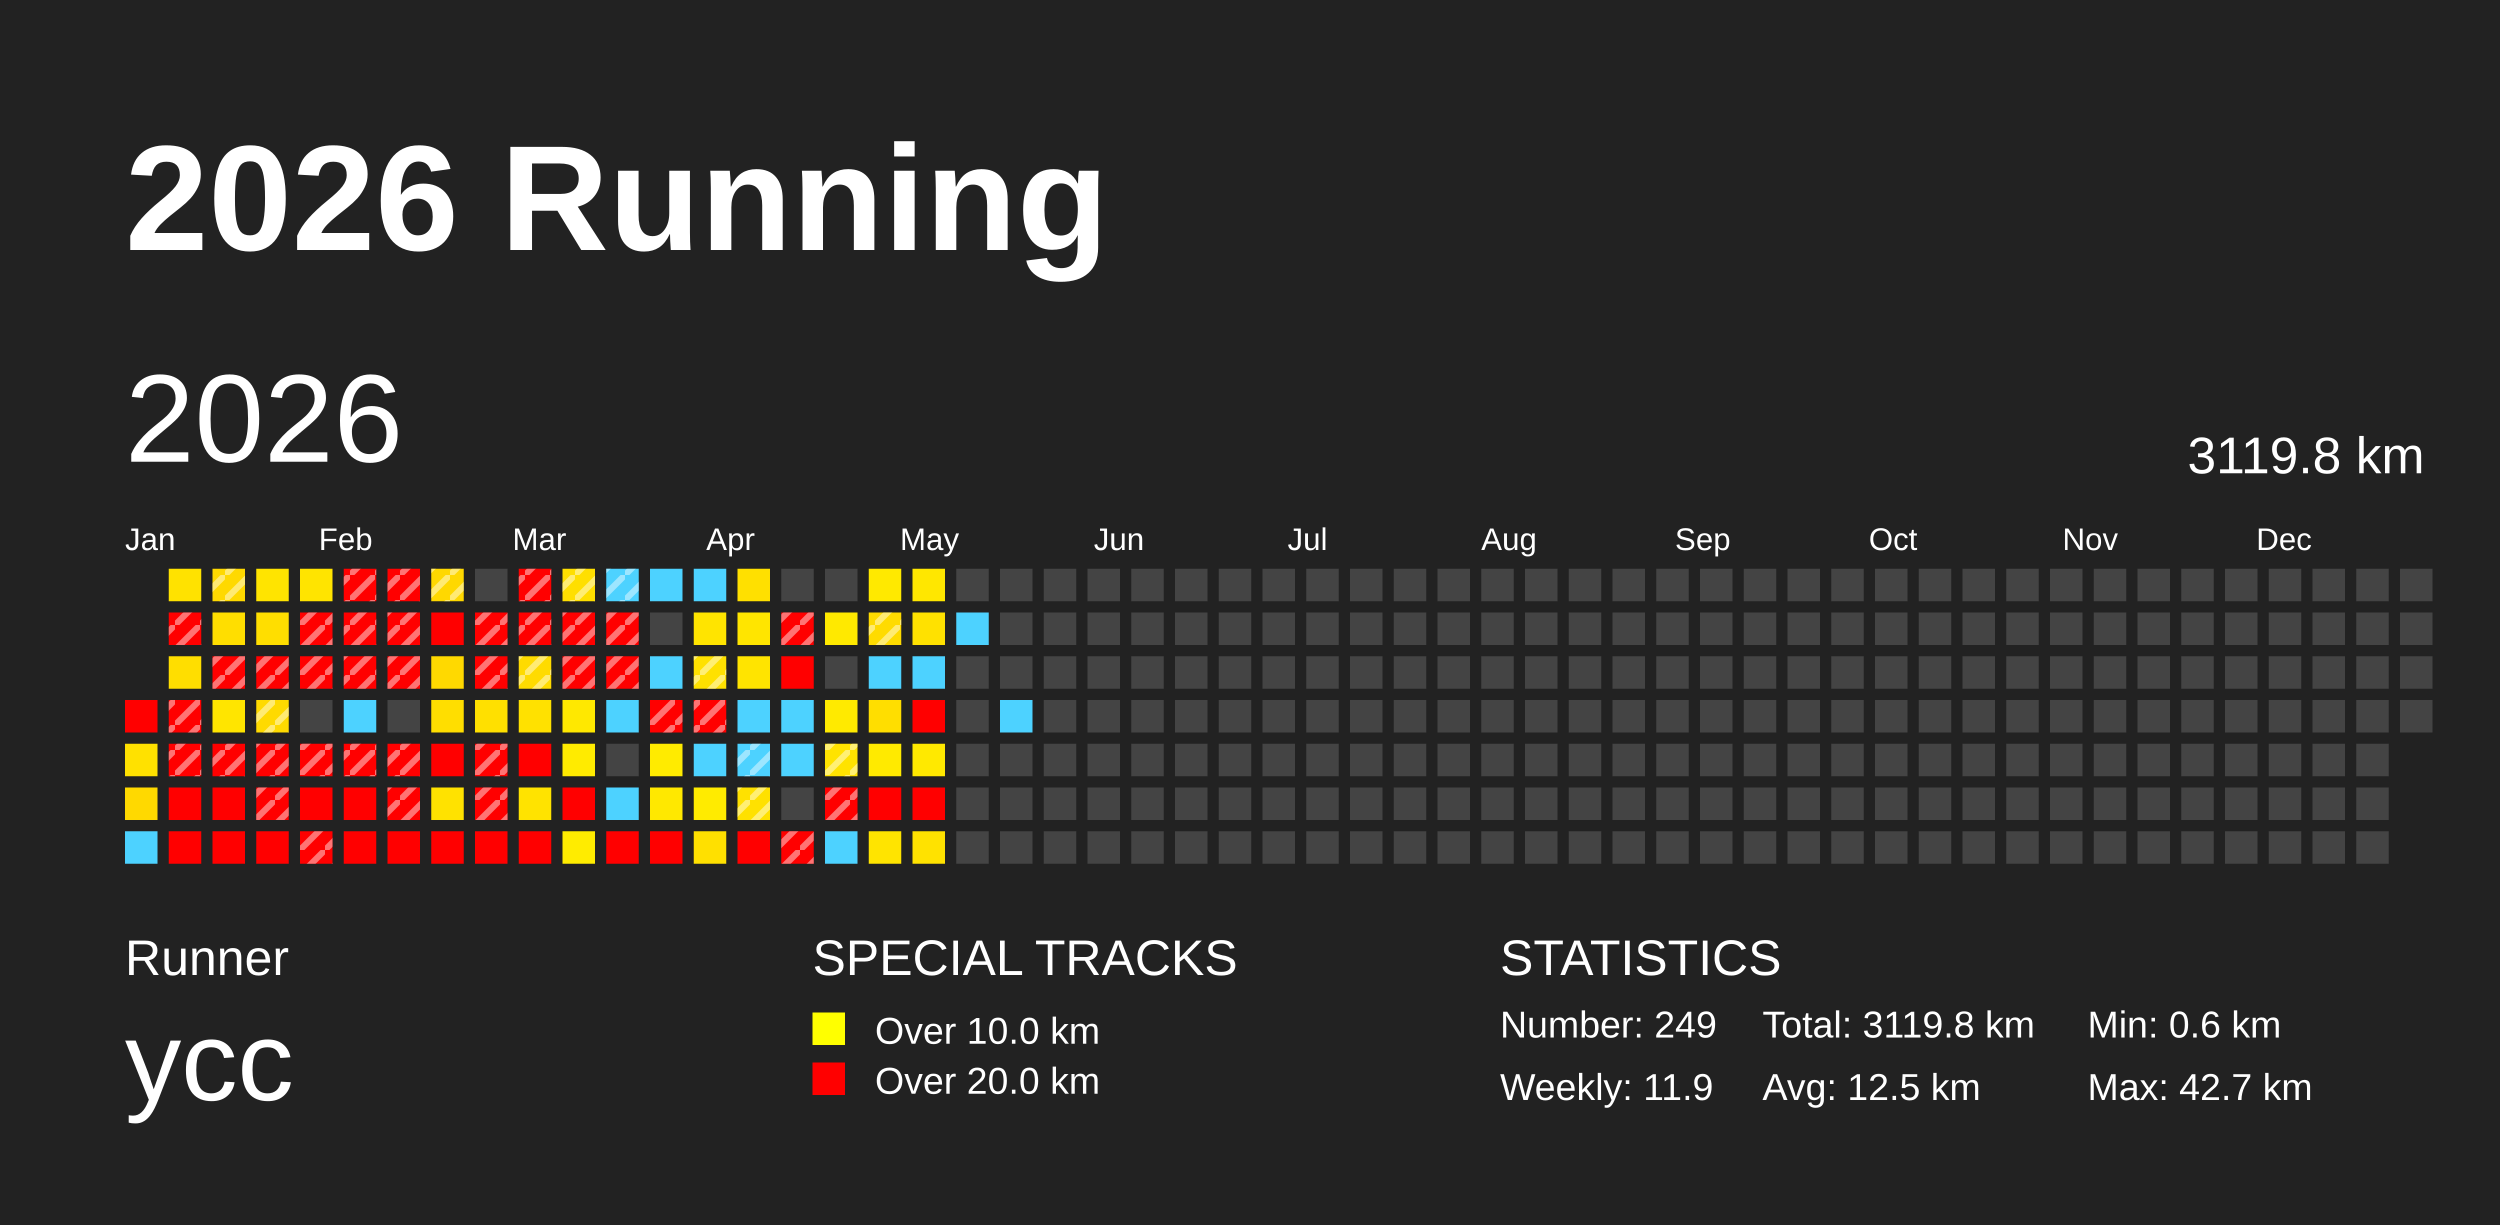
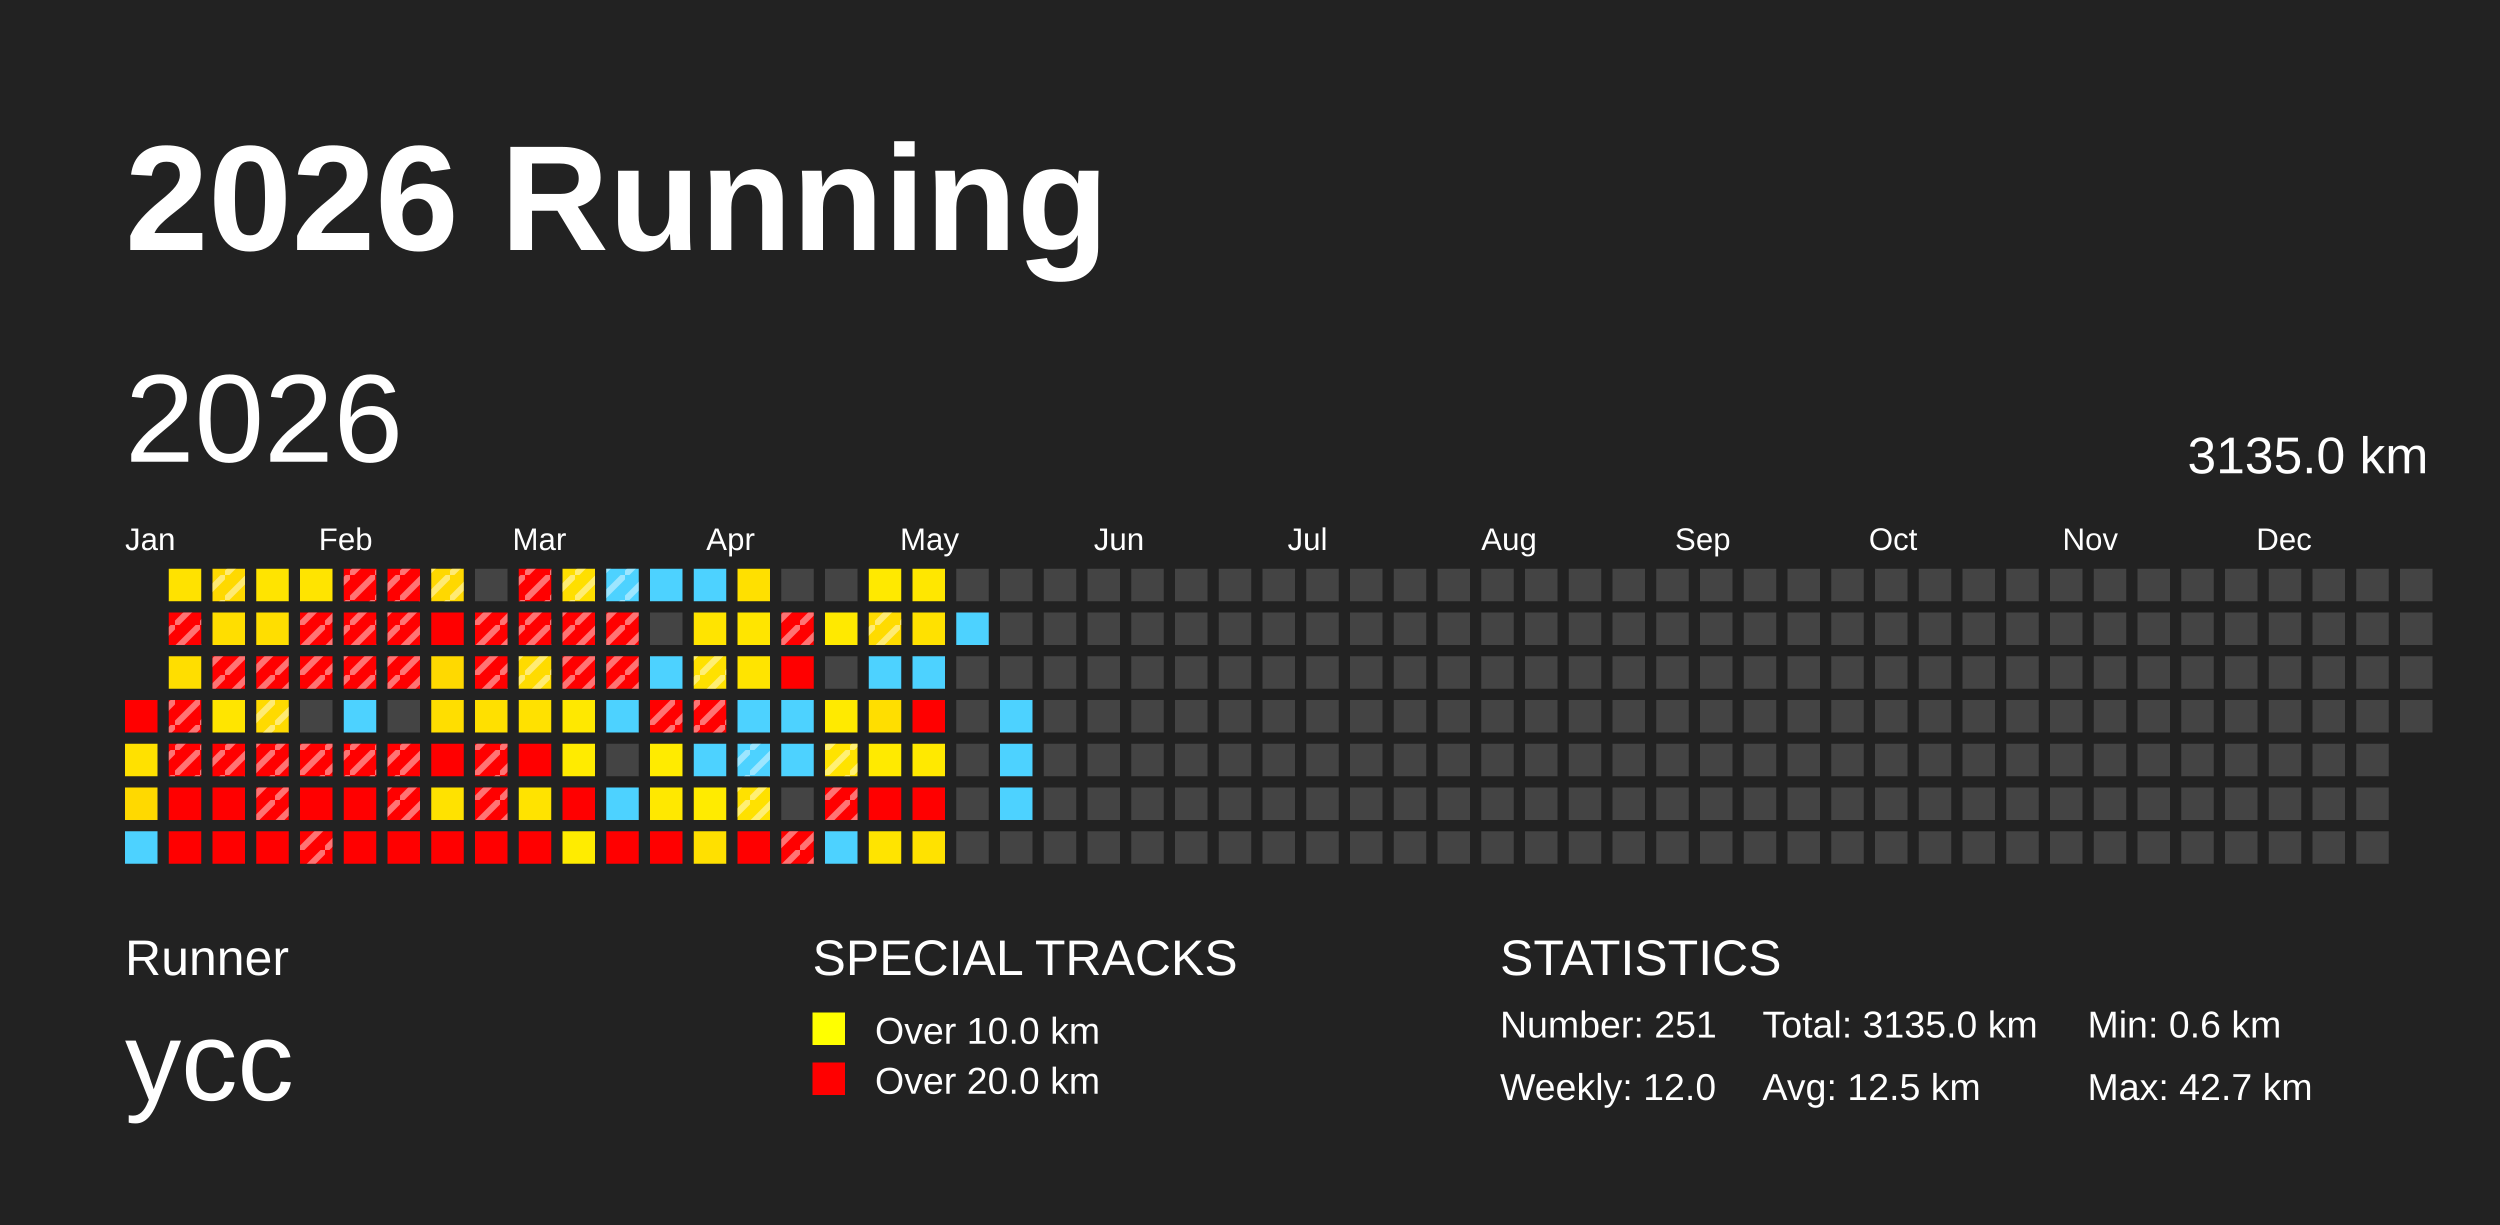
<svg xmlns="http://www.w3.org/2000/svg" baseProfile="full" height="98mm" version="1.1" viewBox="0,0,200,98" width="200mm">
  <defs>
    <pattern height="2" id="indoor-stripe" patternUnits="userSpaceOnUse" width="2">
      <line stroke="white" stroke-opacity="0.45" stroke-width="0.5" x1="0" x2="2" y1="2" y2="0" />
    </pattern>
  </defs>
  <rect fill="#222222" height="98" width="200" x="0" y="0" />
  <text fill="#FFFFFF" style="font-size:12px; font-family:Arial; font-weight:bold;" x="10" y="20">2026 Running</text>
  <text fill="#FFFFFF" style="font-size:4px; font-family:Arial" x="10" y="78">Runner</text>
  <text fill="#FFFFFF" style="font-size:9px; font-family:Arial" x="10" y="88">ycc</text>
  <text fill="#FFFFFF" style="font-size:4px; font-family:Arial" x="65" y="78">SPECIAL TRACKS</text>
  <rect fill="yellow" height="2.6" width="2.6" x="65" y="81" />
  <text fill="#FFFFFF" style="font-size:3px; font-family:Arial" x="70" y="83.5">Over 10.0 km</text>
  <rect fill="red" height="2.6" width="2.6" x="65" y="85" />
  <text fill="#FFFFFF" style="font-size:3px; font-family:Arial" x="70" y="87.5">Over 20.0 km</text>
  <text fill="#FFFFFF" style="font-size:4px; font-family:Arial" x="120" y="78">STATISTICS</text>
-   <text fill="#FFFFFF" style="font-size:3px; font-family:Arial" x="120" y="83">Number: 249</text>
-   <text fill="#FFFFFF" style="font-size:3px; font-family:Arial" x="120" y="88">Weekly: 11.9</text>
-   <text fill="#FFFFFF" style="font-size:3px; font-family:Arial" x="141" y="83">Total: 3119.8 km</text>
+   <text fill="#FFFFFF" style="font-size:3px; font-family:Arial" x="120" y="83">Number: 251</text>
+   <text fill="#FFFFFF" style="font-size:3px; font-family:Arial" x="120" y="88">Weekly: 12.0</text>
+   <text fill="#FFFFFF" style="font-size:3px; font-family:Arial" x="141" y="83">Total: 3135.0 km</text>
  <text fill="#FFFFFF" style="font-size:3px; font-family:Arial" x="141" y="88">Avg: 12.5 km</text>
  <text fill="#FFFFFF" style="font-size:3px; font-family:Arial" x="167" y="83">Min: 0.6 km</text>
  <text fill="#FFFFFF" style="font-size:3px; font-family:Arial" x="167" y="88">Max: 42.7 km</text>
  <text dominant-baseline="hanging" fill="#FFFFFF" style="font-size:10.0px; font-family:Arial;" x="10" y="30">2026</text>
-   <text dominant-baseline="hanging" fill="#FFFFFF" style="font-size:4.125px; font-family:Arial;" x="175" y="35">3119.8 km</text>
+   <text dominant-baseline="hanging" fill="#FFFFFF" style="font-size:4.125px; font-family:Arial;" x="175" y="35">3135.0 km</text>
  <text fill="#FFFFFF" style="font-size:2.5px; font-family:Arial" x="10.0" y="44">Jan</text>
  <text fill="#FFFFFF" style="font-size:2.5px; font-family:Arial" x="25.5" y="44">Feb</text>
  <text fill="#FFFFFF" style="font-size:2.5px; font-family:Arial" x="41.0" y="44">Mar</text>
  <text fill="#FFFFFF" style="font-size:2.5px; font-family:Arial" x="56.5" y="44">Apr</text>
  <text fill="#FFFFFF" style="font-size:2.5px; font-family:Arial" x="72.0" y="44">May</text>
  <text fill="#FFFFFF" style="font-size:2.5px; font-family:Arial" x="87.5" y="44">Jun</text>
  <text fill="#FFFFFF" style="font-size:2.5px; font-family:Arial" x="103.0" y="44">Jul</text>
  <text fill="#FFFFFF" style="font-size:2.5px; font-family:Arial" x="118.5" y="44">Aug</text>
  <text fill="#FFFFFF" style="font-size:2.5px; font-family:Arial" x="134.0" y="44">Sep</text>
  <text fill="#FFFFFF" style="font-size:2.5px; font-family:Arial" x="149.5" y="44">Oct</text>
  <text fill="#FFFFFF" style="font-size:2.5px; font-family:Arial" x="165.0" y="44">Nov</text>
  <text fill="#FFFFFF" style="font-size:2.5px; font-family:Arial" x="180.5" y="44">Dec</text>
  <rect fill="red" height="2.6" width="2.6" x="10.0" y="56.0" />
  <rect fill="#ffe100" height="2.6" width="2.6" x="10.0" y="59.5" />
  <rect fill="#ffd900" height="2.6" width="2.6" x="10.0" y="63.0" />
  <rect fill="#4dd2ff" height="2.6" width="2.6" x="10.0" y="66.5" />
  <rect fill="#ffe200" height="2.6" width="2.6" x="13.5" y="45.5" />
  <rect fill="red" height="2.6" width="2.6" x="13.5" y="49.0" />
  <rect fill="url(#indoor-stripe)" height="2.6" width="2.6" x="13.5" y="49.0" />
  <rect fill="#ffde00" height="2.6" width="2.6" x="13.5" y="52.5" />
  <rect fill="red" height="2.6" width="2.6" x="13.5" y="56.0" />
  <rect fill="url(#indoor-stripe)" height="2.6" width="2.6" x="13.5" y="56.0" />
  <rect fill="red" height="2.6" width="2.6" x="13.5" y="59.5" />
  <rect fill="url(#indoor-stripe)" height="2.6" width="2.6" x="13.5" y="59.5" />
  <rect fill="red" height="2.6" width="2.6" x="13.5" y="63.0" />
  <rect fill="red" height="2.6" width="2.6" x="13.5" y="66.5" />
  <rect fill="#ffd900" height="2.6" width="2.6" x="17.0" y="45.5" />
  <rect fill="url(#indoor-stripe)" height="2.6" width="2.6" x="17.0" y="45.5" />
  <rect fill="#ffde00" height="2.6" width="2.6" x="17.0" y="49.0" />
  <rect fill="red" height="2.6" width="2.6" x="17.0" y="52.5" />
  <rect fill="url(#indoor-stripe)" height="2.6" width="2.6" x="17.0" y="52.5" />
  <rect fill="#ffe500" height="2.6" width="2.6" x="17.0" y="56.0" />
  <rect fill="red" height="2.6" width="2.6" x="17.0" y="59.5" />
  <rect fill="url(#indoor-stripe)" height="2.6" width="2.6" x="17.0" y="59.5" />
  <rect fill="red" height="2.6" width="2.6" x="17.0" y="63.0" />
  <rect fill="red" height="2.6" width="2.6" x="17.0" y="66.5" />
  <rect fill="#ffe400" height="2.6" width="2.6" x="20.5" y="45.5" />
  <rect fill="#ffde00" height="2.6" width="2.6" x="20.5" y="49.0" />
  <rect fill="red" height="2.6" width="2.6" x="20.5" y="52.5" />
  <rect fill="url(#indoor-stripe)" height="2.6" width="2.6" x="20.5" y="52.5" />
  <rect fill="#ffda00" height="2.6" width="2.6" x="20.5" y="56.0" />
  <rect fill="url(#indoor-stripe)" height="2.6" width="2.6" x="20.5" y="56.0" />
  <rect fill="red" height="2.6" width="2.6" x="20.5" y="59.5" />
  <rect fill="url(#indoor-stripe)" height="2.6" width="2.6" x="20.5" y="59.5" />
  <rect fill="red" height="2.6" width="2.6" x="20.5" y="63.0" />
  <rect fill="url(#indoor-stripe)" height="2.6" width="2.6" x="20.5" y="63.0" />
  <rect fill="red" height="2.6" width="2.6" x="20.5" y="66.5" />
  <rect fill="#ffe400" height="2.6" width="2.6" x="24.0" y="45.5" />
  <rect fill="red" height="2.6" width="2.6" x="24.0" y="49.0" />
  <rect fill="url(#indoor-stripe)" height="2.6" width="2.6" x="24.0" y="49.0" />
  <rect fill="red" height="2.6" width="2.6" x="24.0" y="52.5" />
  <rect fill="url(#indoor-stripe)" height="2.6" width="2.6" x="24.0" y="52.5" />
  <rect fill="#444444" height="2.6" width="2.6" x="24.0" y="56.0" />
  <rect fill="red" height="2.6" width="2.6" x="24.0" y="59.5" />
  <rect fill="url(#indoor-stripe)" height="2.6" width="2.6" x="24.0" y="59.5" />
  <rect fill="red" height="2.6" width="2.6" x="24.0" y="63.0" />
  <rect fill="red" height="2.6" width="2.6" x="24.0" y="66.5" />
  <rect fill="url(#indoor-stripe)" height="2.6" width="2.6" x="24.0" y="66.5" />
  <rect fill="red" height="2.6" width="2.6" x="27.5" y="45.5" />
  <rect fill="url(#indoor-stripe)" height="2.6" width="2.6" x="27.5" y="45.5" />
  <rect fill="red" height="2.6" width="2.6" x="27.5" y="49.0" />
  <rect fill="url(#indoor-stripe)" height="2.6" width="2.6" x="27.5" y="49.0" />
  <rect fill="red" height="2.6" width="2.6" x="27.5" y="52.5" />
  <rect fill="url(#indoor-stripe)" height="2.6" width="2.6" x="27.5" y="52.5" />
  <rect fill="#4dd2ff" height="2.6" width="2.6" x="27.5" y="56.0" />
  <rect fill="red" height="2.6" width="2.6" x="27.5" y="59.5" />
  <rect fill="url(#indoor-stripe)" height="2.6" width="2.6" x="27.5" y="59.5" />
  <rect fill="red" height="2.6" width="2.6" x="27.5" y="63.0" />
  <rect fill="red" height="2.6" width="2.6" x="27.5" y="66.5" />
  <rect fill="red" height="2.6" width="2.6" x="31.0" y="45.5" />
  <rect fill="url(#indoor-stripe)" height="2.6" width="2.6" x="31.0" y="45.5" />
  <rect fill="red" height="2.6" width="2.6" x="31.0" y="49.0" />
  <rect fill="url(#indoor-stripe)" height="2.6" width="2.6" x="31.0" y="49.0" />
  <rect fill="red" height="2.6" width="2.6" x="31.0" y="52.5" />
  <rect fill="url(#indoor-stripe)" height="2.6" width="2.6" x="31.0" y="52.5" />
  <rect fill="#444444" height="2.6" width="2.6" x="31.0" y="56.0" />
  <rect fill="red" height="2.6" width="2.6" x="31.0" y="59.5" />
  <rect fill="url(#indoor-stripe)" height="2.6" width="2.6" x="31.0" y="59.5" />
  <rect fill="red" height="2.6" width="2.6" x="31.0" y="63.0" />
  <rect fill="url(#indoor-stripe)" height="2.6" width="2.6" x="31.0" y="63.0" />
  <rect fill="red" height="2.6" width="2.6" x="31.0" y="66.5" />
  <rect fill="#ffd800" height="2.6" width="2.6" x="34.5" y="45.5" />
  <rect fill="url(#indoor-stripe)" height="2.6" width="2.6" x="34.5" y="45.5" />
  <rect fill="red" height="2.6" width="2.6" x="34.5" y="49.0" />
  <rect fill="#ffd900" height="2.6" width="2.6" x="34.5" y="52.5" />
  <rect fill="#ffde00" height="2.6" width="2.6" x="34.5" y="56.0" />
  <rect fill="red" height="2.6" width="2.6" x="34.5" y="59.5" />
  <rect fill="#ffe200" height="2.6" width="2.6" x="34.5" y="63.0" />
  <rect fill="red" height="2.6" width="2.6" x="34.5" y="66.5" />
  <rect fill="#444444" height="2.6" width="2.6" x="38.0" y="45.5" />
  <rect fill="red" height="2.6" width="2.6" x="38.0" y="49.0" />
  <rect fill="url(#indoor-stripe)" height="2.6" width="2.6" x="38.0" y="49.0" />
  <rect fill="red" height="2.6" width="2.6" x="38.0" y="52.5" />
  <rect fill="url(#indoor-stripe)" height="2.6" width="2.6" x="38.0" y="52.5" />
  <rect fill="#ffe000" height="2.6" width="2.6" x="38.0" y="56.0" />
  <rect fill="red" height="2.6" width="2.6" x="38.0" y="59.5" />
  <rect fill="url(#indoor-stripe)" height="2.6" width="2.6" x="38.0" y="59.5" />
  <rect fill="red" height="2.6" width="2.6" x="38.0" y="63.0" />
  <rect fill="url(#indoor-stripe)" height="2.6" width="2.6" x="38.0" y="63.0" />
  <rect fill="red" height="2.6" width="2.6" x="38.0" y="66.5" />
  <rect fill="red" height="2.6" width="2.6" x="41.5" y="45.5" />
  <rect fill="url(#indoor-stripe)" height="2.6" width="2.6" x="41.5" y="45.5" />
  <rect fill="red" height="2.6" width="2.6" x="41.5" y="49.0" />
  <rect fill="url(#indoor-stripe)" height="2.6" width="2.6" x="41.5" y="49.0" />
  <rect fill="#ffdb00" height="2.6" width="2.6" x="41.5" y="52.5" />
  <rect fill="url(#indoor-stripe)" height="2.6" width="2.6" x="41.5" y="52.5" />
  <rect fill="#ffe100" height="2.6" width="2.6" x="41.5" y="56.0" />
  <rect fill="red" height="2.6" width="2.6" x="41.5" y="59.5" />
  <rect fill="#ffe300" height="2.6" width="2.6" x="41.5" y="63.0" />
  <rect fill="red" height="2.6" width="2.6" x="41.5" y="66.5" />
  <rect fill="#ffdf00" height="2.6" width="2.6" x="45.0" y="45.5" />
  <rect fill="url(#indoor-stripe)" height="2.6" width="2.6" x="45.0" y="45.5" />
  <rect fill="red" height="2.6" width="2.6" x="45.0" y="49.0" />
  <rect fill="url(#indoor-stripe)" height="2.6" width="2.6" x="45.0" y="49.0" />
  <rect fill="red" height="2.6" width="2.6" x="45.0" y="52.5" />
  <rect fill="url(#indoor-stripe)" height="2.6" width="2.6" x="45.0" y="52.5" />
  <rect fill="#ffe800" height="2.6" width="2.6" x="45.0" y="56.0" />
  <rect fill="#ffeb00" height="2.6" width="2.6" x="45.0" y="59.5" />
  <rect fill="red" height="2.6" width="2.6" x="45.0" y="63.0" />
  <rect fill="#ffec00" height="2.6" width="2.6" x="45.0" y="66.5" />
  <rect fill="#4dd2ff" height="2.6" width="2.6" x="48.5" y="45.5" />
  <rect fill="url(#indoor-stripe)" height="2.6" width="2.6" x="48.5" y="45.5" />
  <rect fill="red" height="2.6" width="2.6" x="48.5" y="49.0" />
  <rect fill="url(#indoor-stripe)" height="2.6" width="2.6" x="48.5" y="49.0" />
  <rect fill="red" height="2.6" width="2.6" x="48.5" y="52.5" />
  <rect fill="url(#indoor-stripe)" height="2.6" width="2.6" x="48.5" y="52.5" />
  <rect fill="#4dd2ff" height="2.6" width="2.6" x="48.5" y="56.0" />
  <rect fill="#444444" height="2.6" width="2.6" x="48.5" y="59.5" />
  <rect fill="#4dd2ff" height="2.6" width="2.6" x="48.5" y="63.0" />
  <rect fill="red" height="2.6" width="2.6" x="48.5" y="66.5" />
  <rect fill="#4dd2ff" height="2.6" width="2.6" x="52.0" y="45.5" />
  <rect fill="#444444" height="2.6" width="2.6" x="52.0" y="49.0" />
  <rect fill="#4dd2ff" height="2.6" width="2.6" x="52.0" y="52.5" />
  <rect fill="red" height="2.6" width="2.6" x="52.0" y="56.0" />
  <rect fill="url(#indoor-stripe)" height="2.6" width="2.6" x="52.0" y="56.0" />
  <rect fill="#ffeb00" height="2.6" width="2.6" x="52.0" y="59.5" />
  <rect fill="#ffe800" height="2.6" width="2.6" x="52.0" y="63.0" />
  <rect fill="red" height="2.6" width="2.6" x="52.0" y="66.5" />
  <rect fill="#4dd2ff" height="2.6" width="2.6" x="55.5" y="45.5" />
  <rect fill="#ffe400" height="2.6" width="2.6" x="55.5" y="49.0" />
  <rect fill="#ffe100" height="2.6" width="2.6" x="55.5" y="52.5" />
  <rect fill="url(#indoor-stripe)" height="2.6" width="2.6" x="55.5" y="52.5" />
  <rect fill="red" height="2.6" width="2.6" x="55.5" y="56.0" />
  <rect fill="url(#indoor-stripe)" height="2.6" width="2.6" x="55.5" y="56.0" />
  <rect fill="#4dd2ff" height="2.6" width="2.6" x="55.5" y="59.5" />
  <rect fill="#ffeb00" height="2.6" width="2.6" x="55.5" y="63.0" />
  <rect fill="#ffe000" height="2.6" width="2.6" x="55.5" y="66.5" />
  <rect fill="#ffe000" height="2.6" width="2.6" x="59.0" y="45.5" />
  <rect fill="#ffe500" height="2.6" width="2.6" x="59.0" y="49.0" />
  <rect fill="#ffe400" height="2.6" width="2.6" x="59.0" y="52.5" />
  <rect fill="#4dd2ff" height="2.6" width="2.6" x="59.0" y="56.0" />
  <rect fill="#4dd2ff" height="2.6" width="2.6" x="59.0" y="59.5" />
  <rect fill="url(#indoor-stripe)" height="2.6" width="2.6" x="59.0" y="59.5" />
  <rect fill="#ffe100" height="2.6" width="2.6" x="59.0" y="63.0" />
  <rect fill="url(#indoor-stripe)" height="2.6" width="2.6" x="59.0" y="63.0" />
  <rect fill="red" height="2.6" width="2.6" x="59.0" y="66.5" />
  <rect fill="#444444" height="2.6" width="2.6" x="62.5" y="45.5" />
  <rect fill="red" height="2.6" width="2.6" x="62.5" y="49.0" />
  <rect fill="url(#indoor-stripe)" height="2.6" width="2.6" x="62.5" y="49.0" />
  <rect fill="red" height="2.6" width="2.6" x="62.5" y="52.5" />
  <rect fill="#4dd2ff" height="2.6" width="2.6" x="62.5" y="56.0" />
  <rect fill="#4dd2ff" height="2.6" width="2.6" x="62.5" y="59.5" />
  <rect fill="#444444" height="2.6" width="2.6" x="62.5" y="63.0" />
  <rect fill="red" height="2.6" width="2.6" x="62.5" y="66.5" />
  <rect fill="url(#indoor-stripe)" height="2.6" width="2.6" x="62.5" y="66.5" />
  <rect fill="#444444" height="2.6" width="2.6" x="66.0" y="45.5" />
  <rect fill="#ffe900" height="2.6" width="2.6" x="66.0" y="49.0" />
  <rect fill="#444444" height="2.6" width="2.6" x="66.0" y="52.5" />
  <rect fill="#ffea00" height="2.6" width="2.6" x="66.0" y="56.0" />
  <rect fill="#ffe300" height="2.6" width="2.6" x="66.0" y="59.5" />
  <rect fill="url(#indoor-stripe)" height="2.6" width="2.6" x="66.0" y="59.5" />
  <rect fill="red" height="2.6" width="2.6" x="66.0" y="63.0" />
  <rect fill="url(#indoor-stripe)" height="2.6" width="2.6" x="66.0" y="63.0" />
  <rect fill="#4dd2ff" height="2.6" width="2.6" x="66.0" y="66.5" />
  <rect fill="#ffe900" height="2.6" width="2.6" x="69.5" y="45.5" />
  <rect fill="#ffdb00" height="2.6" width="2.6" x="69.5" y="49.0" />
  <rect fill="url(#indoor-stripe)" height="2.6" width="2.6" x="69.5" y="49.0" />
  <rect fill="#4dd2ff" height="2.6" width="2.6" x="69.5" y="52.5" />
  <rect fill="#ffde00" height="2.6" width="2.6" x="69.5" y="56.0" />
  <rect fill="#ffea00" height="2.6" width="2.6" x="69.5" y="59.5" />
  <rect fill="red" height="2.6" width="2.6" x="69.5" y="63.0" />
  <rect fill="#ffe400" height="2.6" width="2.6" x="69.5" y="66.5" />
  <rect fill="#ffe700" height="2.6" width="2.6" x="73.0" y="45.5" />
  <rect fill="#ffe100" height="2.6" width="2.6" x="73.0" y="49.0" />
  <rect fill="#4dd2ff" height="2.6" width="2.6" x="73.0" y="52.5" />
  <rect fill="red" height="2.6" width="2.6" x="73.0" y="56.0" />
  <rect fill="#ffe900" height="2.6" width="2.6" x="73.0" y="59.5" />
  <rect fill="red" height="2.6" width="2.6" x="73.0" y="63.0" />
  <rect fill="#ffe200" height="2.6" width="2.6" x="73.0" y="66.5" />
  <rect fill="#444444" height="2.6" width="2.6" x="76.5" y="45.5" />
  <rect fill="#4dd2ff" height="2.6" width="2.6" x="76.5" y="49.0" />
  <rect fill="#444444" height="2.6" width="2.6" x="76.5" y="52.5" />
  <rect fill="#444444" height="2.6" width="2.6" x="76.5" y="56.0" />
  <rect fill="#444444" height="2.6" width="2.6" x="76.5" y="59.5" />
  <rect fill="#444444" height="2.6" width="2.6" x="76.5" y="63.0" />
  <rect fill="#444444" height="2.6" width="2.6" x="76.5" y="66.5" />
  <rect fill="#444444" height="2.6" width="2.6" x="80.0" y="45.5" />
  <rect fill="#444444" height="2.6" width="2.6" x="80.0" y="49.0" />
  <rect fill="#444444" height="2.6" width="2.6" x="80.0" y="52.5" />
  <rect fill="#4dd2ff" height="2.6" width="2.6" x="80.0" y="56.0" />
-   <rect fill="#444444" height="2.6" width="2.6" x="80.0" y="59.5" />
-   <rect fill="#444444" height="2.6" width="2.6" x="80.0" y="63.0" />
+   <rect fill="#4dd2ff" height="2.6" width="2.6" x="80.0" y="59.5" />
+   <rect fill="#4dd2ff" height="2.6" width="2.6" x="80.0" y="63.0" />
  <rect fill="#444444" height="2.6" width="2.6" x="80.0" y="66.5" />
  <rect fill="#444444" height="2.6" width="2.6" x="83.5" y="45.5" />
  <rect fill="#444444" height="2.6" width="2.6" x="83.5" y="49.0" />
  <rect fill="#444444" height="2.6" width="2.6" x="83.5" y="52.5" />
  <rect fill="#444444" height="2.6" width="2.6" x="83.5" y="56.0" />
  <rect fill="#444444" height="2.6" width="2.6" x="83.5" y="59.5" />
  <rect fill="#444444" height="2.6" width="2.6" x="83.5" y="63.0" />
  <rect fill="#444444" height="2.6" width="2.6" x="83.5" y="66.5" />
  <rect fill="#444444" height="2.6" width="2.6" x="87.0" y="45.5" />
  <rect fill="#444444" height="2.6" width="2.6" x="87.0" y="49.0" />
  <rect fill="#444444" height="2.6" width="2.6" x="87.0" y="52.5" />
  <rect fill="#444444" height="2.6" width="2.6" x="87.0" y="56.0" />
  <rect fill="#444444" height="2.6" width="2.6" x="87.0" y="59.5" />
  <rect fill="#444444" height="2.6" width="2.6" x="87.0" y="63.0" />
  <rect fill="#444444" height="2.6" width="2.6" x="87.0" y="66.5" />
  <rect fill="#444444" height="2.6" width="2.6" x="90.5" y="45.5" />
  <rect fill="#444444" height="2.6" width="2.6" x="90.5" y="49.0" />
  <rect fill="#444444" height="2.6" width="2.6" x="90.5" y="52.5" />
  <rect fill="#444444" height="2.6" width="2.6" x="90.5" y="56.0" />
  <rect fill="#444444" height="2.6" width="2.6" x="90.5" y="59.5" />
  <rect fill="#444444" height="2.6" width="2.6" x="90.5" y="63.0" />
  <rect fill="#444444" height="2.6" width="2.6" x="90.5" y="66.5" />
  <rect fill="#444444" height="2.6" width="2.6" x="94.0" y="45.5" />
  <rect fill="#444444" height="2.6" width="2.6" x="94.0" y="49.0" />
  <rect fill="#444444" height="2.6" width="2.6" x="94.0" y="52.5" />
  <rect fill="#444444" height="2.6" width="2.6" x="94.0" y="56.0" />
  <rect fill="#444444" height="2.6" width="2.6" x="94.0" y="59.5" />
  <rect fill="#444444" height="2.6" width="2.6" x="94.0" y="63.0" />
  <rect fill="#444444" height="2.6" width="2.6" x="94.0" y="66.5" />
  <rect fill="#444444" height="2.6" width="2.6" x="97.5" y="45.5" />
  <rect fill="#444444" height="2.6" width="2.6" x="97.5" y="49.0" />
  <rect fill="#444444" height="2.6" width="2.6" x="97.5" y="52.5" />
  <rect fill="#444444" height="2.6" width="2.6" x="97.5" y="56.0" />
  <rect fill="#444444" height="2.6" width="2.6" x="97.5" y="59.5" />
  <rect fill="#444444" height="2.6" width="2.6" x="97.5" y="63.0" />
  <rect fill="#444444" height="2.6" width="2.6" x="97.5" y="66.5" />
  <rect fill="#444444" height="2.6" width="2.6" x="101.0" y="45.5" />
  <rect fill="#444444" height="2.6" width="2.6" x="101.0" y="49.0" />
  <rect fill="#444444" height="2.6" width="2.6" x="101.0" y="52.5" />
  <rect fill="#444444" height="2.6" width="2.6" x="101.0" y="56.0" />
  <rect fill="#444444" height="2.6" width="2.6" x="101.0" y="59.5" />
  <rect fill="#444444" height="2.6" width="2.6" x="101.0" y="63.0" />
  <rect fill="#444444" height="2.6" width="2.6" x="101.0" y="66.5" />
  <rect fill="#444444" height="2.6" width="2.6" x="104.5" y="45.5" />
  <rect fill="#444444" height="2.6" width="2.6" x="104.5" y="49.0" />
  <rect fill="#444444" height="2.6" width="2.6" x="104.5" y="52.5" />
  <rect fill="#444444" height="2.6" width="2.6" x="104.5" y="56.0" />
  <rect fill="#444444" height="2.6" width="2.6" x="104.5" y="59.5" />
  <rect fill="#444444" height="2.6" width="2.6" x="104.5" y="63.0" />
  <rect fill="#444444" height="2.6" width="2.6" x="104.5" y="66.5" />
  <rect fill="#444444" height="2.6" width="2.6" x="108.0" y="45.5" />
  <rect fill="#444444" height="2.6" width="2.6" x="108.0" y="49.0" />
  <rect fill="#444444" height="2.6" width="2.6" x="108.0" y="52.5" />
  <rect fill="#444444" height="2.6" width="2.6" x="108.0" y="56.0" />
  <rect fill="#444444" height="2.6" width="2.6" x="108.0" y="59.5" />
  <rect fill="#444444" height="2.6" width="2.6" x="108.0" y="63.0" />
  <rect fill="#444444" height="2.6" width="2.6" x="108.0" y="66.5" />
  <rect fill="#444444" height="2.6" width="2.6" x="111.5" y="45.5" />
  <rect fill="#444444" height="2.6" width="2.6" x="111.5" y="49.0" />
  <rect fill="#444444" height="2.6" width="2.6" x="111.5" y="52.5" />
  <rect fill="#444444" height="2.6" width="2.6" x="111.5" y="56.0" />
  <rect fill="#444444" height="2.6" width="2.6" x="111.5" y="59.5" />
  <rect fill="#444444" height="2.6" width="2.6" x="111.5" y="63.0" />
  <rect fill="#444444" height="2.6" width="2.6" x="111.5" y="66.5" />
  <rect fill="#444444" height="2.6" width="2.6" x="115.0" y="45.5" />
  <rect fill="#444444" height="2.6" width="2.6" x="115.0" y="49.0" />
  <rect fill="#444444" height="2.6" width="2.6" x="115.0" y="52.5" />
  <rect fill="#444444" height="2.6" width="2.6" x="115.0" y="56.0" />
  <rect fill="#444444" height="2.6" width="2.6" x="115.0" y="59.5" />
  <rect fill="#444444" height="2.6" width="2.6" x="115.0" y="63.0" />
  <rect fill="#444444" height="2.6" width="2.6" x="115.0" y="66.5" />
  <rect fill="#444444" height="2.6" width="2.6" x="118.5" y="45.5" />
  <rect fill="#444444" height="2.6" width="2.6" x="118.5" y="49.0" />
  <rect fill="#444444" height="2.6" width="2.6" x="118.5" y="52.5" />
  <rect fill="#444444" height="2.6" width="2.6" x="118.5" y="56.0" />
  <rect fill="#444444" height="2.6" width="2.6" x="118.5" y="59.5" />
  <rect fill="#444444" height="2.6" width="2.6" x="118.5" y="63.0" />
  <rect fill="#444444" height="2.6" width="2.6" x="118.5" y="66.5" />
  <rect fill="#444444" height="2.6" width="2.6" x="122.0" y="45.5" />
  <rect fill="#444444" height="2.6" width="2.6" x="122.0" y="49.0" />
  <rect fill="#444444" height="2.6" width="2.6" x="122.0" y="52.5" />
  <rect fill="#444444" height="2.6" width="2.6" x="122.0" y="56.0" />
  <rect fill="#444444" height="2.6" width="2.6" x="122.0" y="59.5" />
  <rect fill="#444444" height="2.6" width="2.6" x="122.0" y="63.0" />
  <rect fill="#444444" height="2.6" width="2.6" x="122.0" y="66.5" />
  <rect fill="#444444" height="2.6" width="2.6" x="125.5" y="45.5" />
  <rect fill="#444444" height="2.6" width="2.6" x="125.5" y="49.0" />
  <rect fill="#444444" height="2.6" width="2.6" x="125.5" y="52.5" />
  <rect fill="#444444" height="2.6" width="2.6" x="125.5" y="56.0" />
  <rect fill="#444444" height="2.6" width="2.6" x="125.5" y="59.5" />
  <rect fill="#444444" height="2.6" width="2.6" x="125.5" y="63.0" />
  <rect fill="#444444" height="2.6" width="2.6" x="125.5" y="66.5" />
  <rect fill="#444444" height="2.6" width="2.6" x="129.0" y="45.5" />
  <rect fill="#444444" height="2.6" width="2.6" x="129.0" y="49.0" />
  <rect fill="#444444" height="2.6" width="2.6" x="129.0" y="52.5" />
  <rect fill="#444444" height="2.6" width="2.6" x="129.0" y="56.0" />
  <rect fill="#444444" height="2.6" width="2.6" x="129.0" y="59.5" />
  <rect fill="#444444" height="2.6" width="2.6" x="129.0" y="63.0" />
  <rect fill="#444444" height="2.6" width="2.6" x="129.0" y="66.5" />
  <rect fill="#444444" height="2.6" width="2.6" x="132.5" y="45.5" />
  <rect fill="#444444" height="2.6" width="2.6" x="132.5" y="49.0" />
  <rect fill="#444444" height="2.6" width="2.6" x="132.5" y="52.5" />
  <rect fill="#444444" height="2.6" width="2.6" x="132.5" y="56.0" />
  <rect fill="#444444" height="2.6" width="2.6" x="132.5" y="59.5" />
  <rect fill="#444444" height="2.6" width="2.6" x="132.5" y="63.0" />
  <rect fill="#444444" height="2.6" width="2.6" x="132.5" y="66.5" />
  <rect fill="#444444" height="2.6" width="2.6" x="136.0" y="45.5" />
  <rect fill="#444444" height="2.6" width="2.6" x="136.0" y="49.0" />
  <rect fill="#444444" height="2.6" width="2.6" x="136.0" y="52.5" />
  <rect fill="#444444" height="2.6" width="2.6" x="136.0" y="56.0" />
  <rect fill="#444444" height="2.6" width="2.6" x="136.0" y="59.5" />
  <rect fill="#444444" height="2.6" width="2.6" x="136.0" y="63.0" />
  <rect fill="#444444" height="2.6" width="2.6" x="136.0" y="66.5" />
  <rect fill="#444444" height="2.6" width="2.6" x="139.5" y="45.5" />
  <rect fill="#444444" height="2.6" width="2.6" x="139.5" y="49.0" />
  <rect fill="#444444" height="2.6" width="2.6" x="139.5" y="52.5" />
  <rect fill="#444444" height="2.6" width="2.6" x="139.5" y="56.0" />
  <rect fill="#444444" height="2.6" width="2.6" x="139.5" y="59.5" />
  <rect fill="#444444" height="2.6" width="2.6" x="139.5" y="63.0" />
  <rect fill="#444444" height="2.6" width="2.6" x="139.5" y="66.5" />
  <rect fill="#444444" height="2.6" width="2.6" x="143.0" y="45.5" />
  <rect fill="#444444" height="2.6" width="2.6" x="143.0" y="49.0" />
  <rect fill="#444444" height="2.6" width="2.6" x="143.0" y="52.5" />
  <rect fill="#444444" height="2.6" width="2.6" x="143.0" y="56.0" />
  <rect fill="#444444" height="2.6" width="2.6" x="143.0" y="59.5" />
  <rect fill="#444444" height="2.6" width="2.6" x="143.0" y="63.0" />
  <rect fill="#444444" height="2.6" width="2.6" x="143.0" y="66.5" />
  <rect fill="#444444" height="2.6" width="2.6" x="146.5" y="45.5" />
  <rect fill="#444444" height="2.6" width="2.6" x="146.5" y="49.0" />
  <rect fill="#444444" height="2.6" width="2.6" x="146.5" y="52.5" />
  <rect fill="#444444" height="2.6" width="2.6" x="146.5" y="56.0" />
  <rect fill="#444444" height="2.6" width="2.6" x="146.5" y="59.5" />
  <rect fill="#444444" height="2.6" width="2.6" x="146.5" y="63.0" />
  <rect fill="#444444" height="2.6" width="2.6" x="146.5" y="66.5" />
  <rect fill="#444444" height="2.6" width="2.6" x="150.0" y="45.5" />
  <rect fill="#444444" height="2.6" width="2.6" x="150.0" y="49.0" />
  <rect fill="#444444" height="2.6" width="2.6" x="150.0" y="52.5" />
  <rect fill="#444444" height="2.6" width="2.6" x="150.0" y="56.0" />
  <rect fill="#444444" height="2.6" width="2.6" x="150.0" y="59.5" />
  <rect fill="#444444" height="2.6" width="2.6" x="150.0" y="63.0" />
  <rect fill="#444444" height="2.6" width="2.6" x="150.0" y="66.5" />
  <rect fill="#444444" height="2.6" width="2.6" x="153.5" y="45.5" />
  <rect fill="#444444" height="2.6" width="2.6" x="153.5" y="49.0" />
  <rect fill="#444444" height="2.6" width="2.6" x="153.5" y="52.5" />
  <rect fill="#444444" height="2.6" width="2.6" x="153.5" y="56.0" />
  <rect fill="#444444" height="2.6" width="2.6" x="153.5" y="59.5" />
  <rect fill="#444444" height="2.6" width="2.6" x="153.5" y="63.0" />
  <rect fill="#444444" height="2.6" width="2.6" x="153.5" y="66.5" />
  <rect fill="#444444" height="2.6" width="2.6" x="157.0" y="45.5" />
  <rect fill="#444444" height="2.6" width="2.6" x="157.0" y="49.0" />
  <rect fill="#444444" height="2.6" width="2.6" x="157.0" y="52.5" />
  <rect fill="#444444" height="2.6" width="2.6" x="157.0" y="56.0" />
  <rect fill="#444444" height="2.6" width="2.6" x="157.0" y="59.5" />
  <rect fill="#444444" height="2.6" width="2.6" x="157.0" y="63.0" />
  <rect fill="#444444" height="2.6" width="2.6" x="157.0" y="66.5" />
  <rect fill="#444444" height="2.6" width="2.6" x="160.5" y="45.5" />
  <rect fill="#444444" height="2.6" width="2.6" x="160.5" y="49.0" />
  <rect fill="#444444" height="2.6" width="2.6" x="160.5" y="52.5" />
  <rect fill="#444444" height="2.6" width="2.6" x="160.5" y="56.0" />
  <rect fill="#444444" height="2.6" width="2.6" x="160.5" y="59.5" />
  <rect fill="#444444" height="2.6" width="2.6" x="160.5" y="63.0" />
  <rect fill="#444444" height="2.6" width="2.6" x="160.5" y="66.5" />
  <rect fill="#444444" height="2.6" width="2.6" x="164.0" y="45.5" />
  <rect fill="#444444" height="2.6" width="2.6" x="164.0" y="49.0" />
  <rect fill="#444444" height="2.6" width="2.6" x="164.0" y="52.5" />
  <rect fill="#444444" height="2.6" width="2.6" x="164.0" y="56.0" />
  <rect fill="#444444" height="2.6" width="2.6" x="164.0" y="59.5" />
  <rect fill="#444444" height="2.6" width="2.6" x="164.0" y="63.0" />
  <rect fill="#444444" height="2.6" width="2.6" x="164.0" y="66.5" />
  <rect fill="#444444" height="2.6" width="2.6" x="167.5" y="45.5" />
  <rect fill="#444444" height="2.6" width="2.6" x="167.5" y="49.0" />
  <rect fill="#444444" height="2.6" width="2.6" x="167.5" y="52.5" />
  <rect fill="#444444" height="2.6" width="2.6" x="167.5" y="56.0" />
  <rect fill="#444444" height="2.6" width="2.6" x="167.5" y="59.5" />
  <rect fill="#444444" height="2.6" width="2.6" x="167.5" y="63.0" />
  <rect fill="#444444" height="2.6" width="2.6" x="167.5" y="66.5" />
  <rect fill="#444444" height="2.6" width="2.6" x="171.0" y="45.5" />
  <rect fill="#444444" height="2.6" width="2.6" x="171.0" y="49.0" />
  <rect fill="#444444" height="2.6" width="2.6" x="171.0" y="52.5" />
  <rect fill="#444444" height="2.6" width="2.6" x="171.0" y="56.0" />
  <rect fill="#444444" height="2.6" width="2.6" x="171.0" y="59.5" />
  <rect fill="#444444" height="2.6" width="2.6" x="171.0" y="63.0" />
  <rect fill="#444444" height="2.6" width="2.6" x="171.0" y="66.5" />
  <rect fill="#444444" height="2.6" width="2.6" x="174.5" y="45.5" />
  <rect fill="#444444" height="2.6" width="2.6" x="174.5" y="49.0" />
  <rect fill="#444444" height="2.6" width="2.6" x="174.5" y="52.5" />
  <rect fill="#444444" height="2.6" width="2.6" x="174.5" y="56.0" />
  <rect fill="#444444" height="2.6" width="2.6" x="174.5" y="59.5" />
  <rect fill="#444444" height="2.6" width="2.6" x="174.5" y="63.0" />
  <rect fill="#444444" height="2.6" width="2.6" x="174.5" y="66.5" />
  <rect fill="#444444" height="2.6" width="2.6" x="178.0" y="45.5" />
  <rect fill="#444444" height="2.6" width="2.6" x="178.0" y="49.0" />
  <rect fill="#444444" height="2.6" width="2.6" x="178.0" y="52.5" />
  <rect fill="#444444" height="2.6" width="2.6" x="178.0" y="56.0" />
  <rect fill="#444444" height="2.6" width="2.6" x="178.0" y="59.5" />
  <rect fill="#444444" height="2.6" width="2.6" x="178.0" y="63.0" />
  <rect fill="#444444" height="2.6" width="2.6" x="178.0" y="66.5" />
  <rect fill="#444444" height="2.6" width="2.6" x="181.5" y="45.5" />
  <rect fill="#444444" height="2.6" width="2.6" x="181.5" y="49.0" />
  <rect fill="#444444" height="2.6" width="2.6" x="181.5" y="52.5" />
  <rect fill="#444444" height="2.6" width="2.6" x="181.5" y="56.0" />
  <rect fill="#444444" height="2.6" width="2.6" x="181.5" y="59.5" />
  <rect fill="#444444" height="2.6" width="2.6" x="181.5" y="63.0" />
  <rect fill="#444444" height="2.6" width="2.6" x="181.5" y="66.5" />
  <rect fill="#444444" height="2.6" width="2.6" x="185.0" y="45.5" />
  <rect fill="#444444" height="2.6" width="2.6" x="185.0" y="49.0" />
  <rect fill="#444444" height="2.6" width="2.6" x="185.0" y="52.5" />
  <rect fill="#444444" height="2.6" width="2.6" x="185.0" y="56.0" />
  <rect fill="#444444" height="2.6" width="2.6" x="185.0" y="59.5" />
  <rect fill="#444444" height="2.6" width="2.6" x="185.0" y="63.0" />
  <rect fill="#444444" height="2.6" width="2.6" x="185.0" y="66.5" />
  <rect fill="#444444" height="2.6" width="2.6" x="188.5" y="45.5" />
  <rect fill="#444444" height="2.6" width="2.6" x="188.5" y="49.0" />
  <rect fill="#444444" height="2.6" width="2.6" x="188.5" y="52.5" />
  <rect fill="#444444" height="2.6" width="2.6" x="188.5" y="56.0" />
  <rect fill="#444444" height="2.6" width="2.6" x="188.5" y="59.5" />
  <rect fill="#444444" height="2.6" width="2.6" x="188.5" y="63.0" />
  <rect fill="#444444" height="2.6" width="2.6" x="188.5" y="66.5" />
  <rect fill="#444444" height="2.6" width="2.6" x="192.0" y="45.5" />
  <rect fill="#444444" height="2.6" width="2.6" x="192.0" y="49.0" />
  <rect fill="#444444" height="2.6" width="2.6" x="192.0" y="52.5" />
  <rect fill="#444444" height="2.6" width="2.6" x="192.0" y="56.0" />
</svg>
